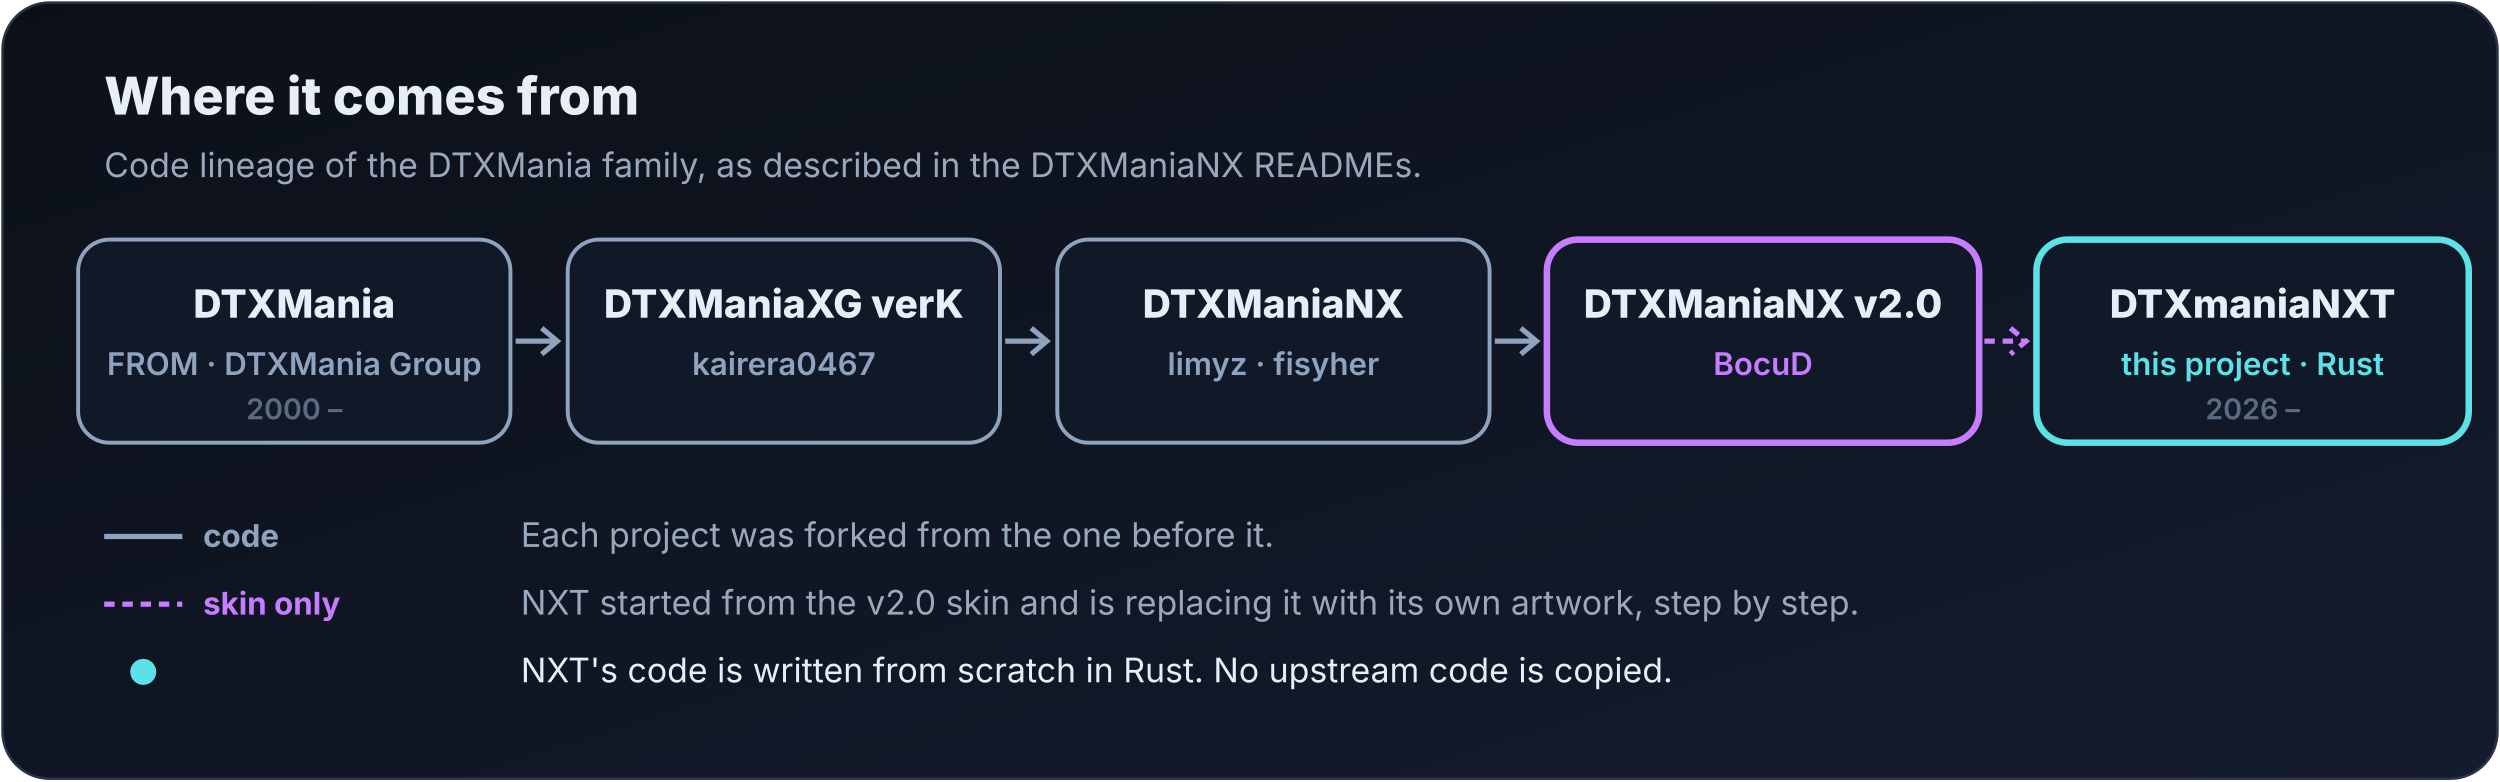
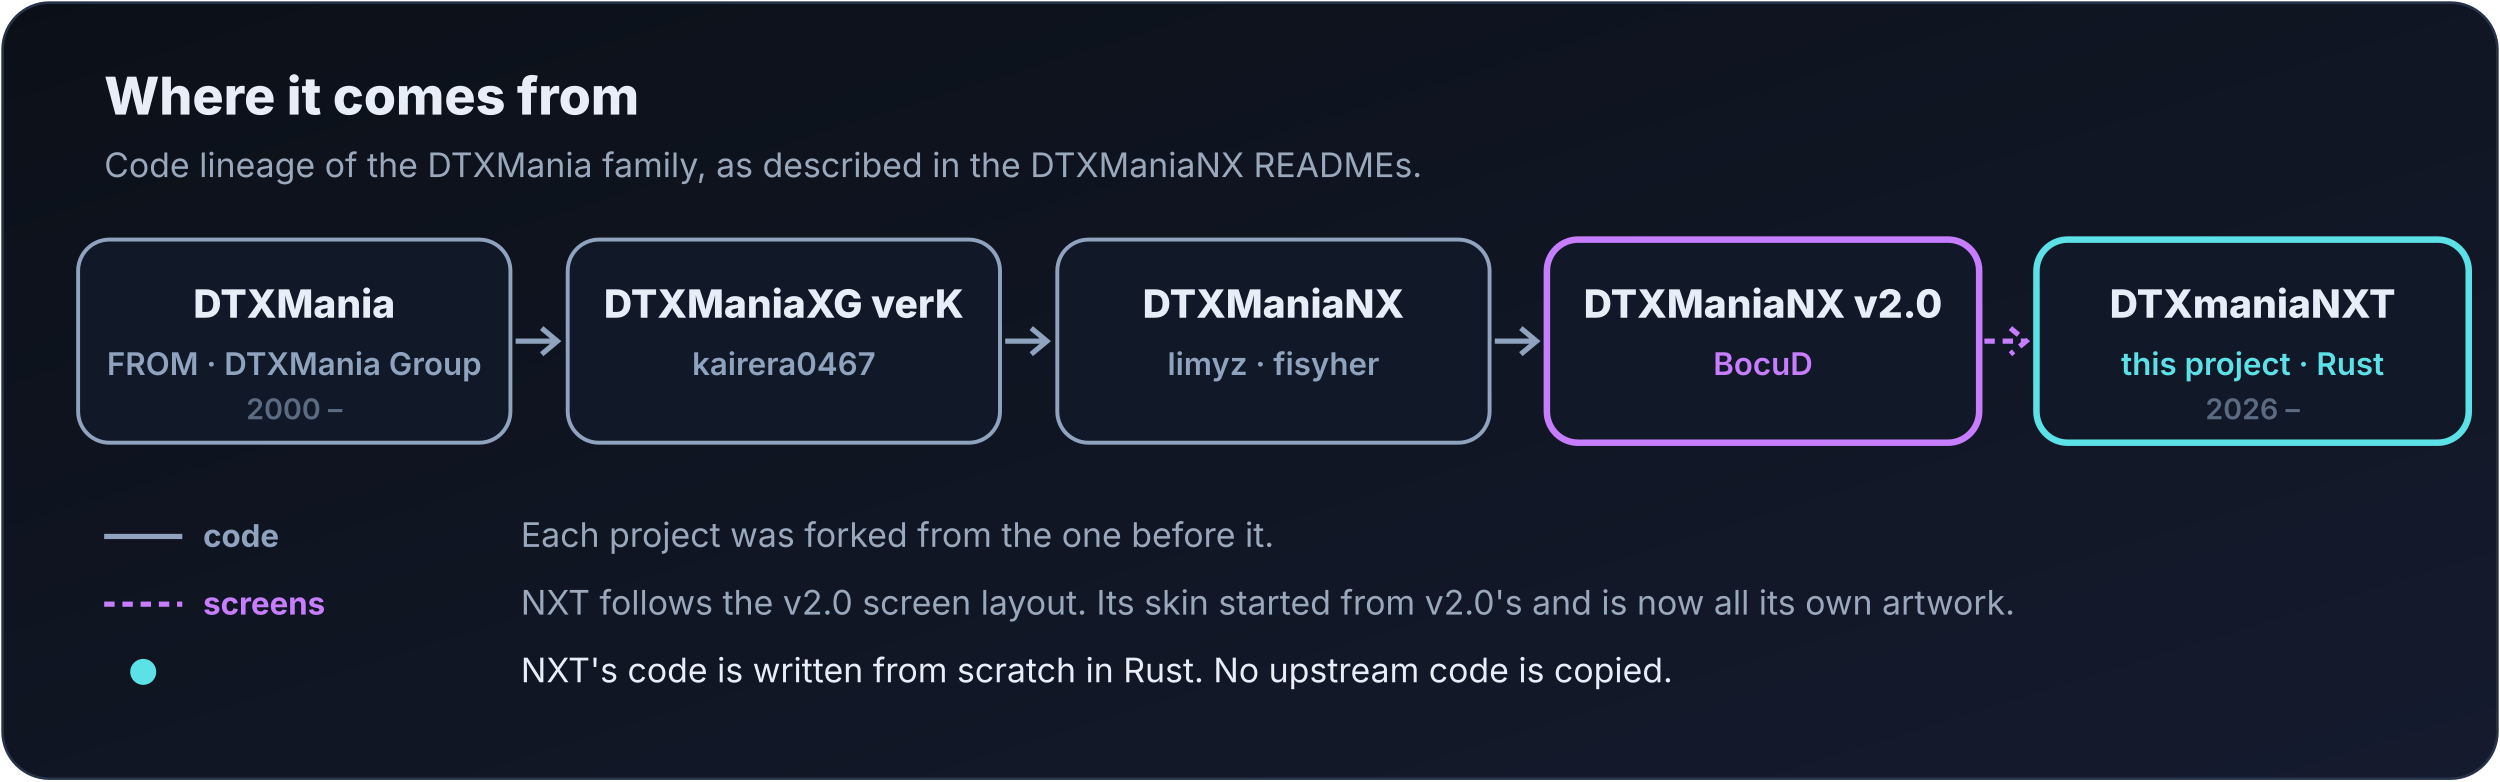
<svg xmlns="http://www.w3.org/2000/svg" width="960" height="300" viewBox="0 0 960 300" role="img" aria-labelledby="title desc">
  <style>
text{font-family:'Segoe UI','Inter','Helvetica Neue',Arial,'Hiragino Sans','Yu Gothic UI','Meiryo','Noto Sans JP',system-ui,sans-serif}
.mono{font-family:'JetBrains Mono','SF Mono','Cascadia Mono',Consolas,Menlo,monospace}
.fb{transform-box:fill-box;transform-origin:50% 50%}
@media (prefers-reduced-motion:reduce){*{animation:none!important}}
</style>
  <defs>
    <linearGradient id="bg1" x1="0" y1="0" x2="1" y2="1">
      <stop offset="0" stop-color="#0B1018" />
      <stop offset="1" stop-color="#151B2E" />
    </linearGradient>
  </defs>
  <rect x="1" y="1" width="958" height="298" rx="18" fill="url(#bg1)" stroke="#263247" />
  <rect x="30" y="92" width="166" height="78" rx="12" fill="#111827" stroke="#8FA3BF" stroke-width="1.5" />
  <text x="113.0" y="122" font-size="15" fill="#E8EEF7" font-weight="800" text-anchor="middle">DTXMania</text>
  <text x="113.0" y="144" font-size="12" fill="#8FA3BF" font-weight="600" text-anchor="middle">FROM · DTXMania Group</text>
  <text x="113.0" y="161" font-size="11" fill="#5B6B82" font-weight="600" text-anchor="middle">2000 –</text>
  <path d="M198 131 h16 m-6 -5 l6 5 l-6 5" stroke="#8FA3BF" stroke-width="2" fill="none" />
  <rect x="218" y="92" width="166" height="78" rx="12" fill="#111827" stroke="#8FA3BF" stroke-width="1.5" />
  <text x="301.0" y="122" font-size="15" fill="#E8EEF7" font-weight="800" text-anchor="middle">DTXManiaXG verK</text>
  <text x="301.0" y="144" font-size="12" fill="#8FA3BF" font-weight="600" text-anchor="middle">kairera0467</text>
  <path d="M386 131 h16 m-6 -5 l6 5 l-6 5" stroke="#8FA3BF" stroke-width="2" fill="none" />
  <rect x="406" y="92" width="166" height="78" rx="12" fill="#111827" stroke="#8FA3BF" stroke-width="1.5" />
  <text x="489.0" y="122" font-size="15" fill="#E8EEF7" font-weight="800" text-anchor="middle">DTXManiaNX</text>
  <text x="489.0" y="144" font-size="12" fill="#8FA3BF" font-weight="600" text-anchor="middle">limyz · fisyher</text>
  <path d="M574 131 h16 m-6 -5 l6 5 l-6 5" stroke="#8FA3BF" stroke-width="2" fill="none" />
  <rect x="594" y="92" width="166" height="78" rx="12" fill="#111827" stroke="#C77DFF" stroke-width="2.5" />
  <text x="677.0" y="122" font-size="15" fill="#E8EEF7" font-weight="800" text-anchor="middle">DTXManiaNX v2.0</text>
  <text x="677.0" y="144" font-size="12" fill="#C77DFF" font-weight="600" text-anchor="middle">BocuD</text>
  <rect x="782" y="92" width="166" height="78" rx="12" fill="#111827" stroke="#5CE1E6" stroke-width="2.5" />
  <text x="865.0" y="122" font-size="15" fill="#E8EEF7" font-weight="800" text-anchor="middle">DTXmaniaNXT</text>
  <text x="865.0" y="144" font-size="12" fill="#5CE1E6" font-weight="600" text-anchor="middle">this project · Rust</text>
  <text x="865.0" y="161" font-size="11" fill="#5B6B82" font-weight="600" text-anchor="middle">2026 –</text>
  <path d="M762 131 h16 m-6 -5 l6 5 l-6 5" stroke="#C77DFF" stroke-width="2" fill="none" stroke-dasharray="4 3" />
  <text x="40" y="44" font-size="20" fill="#E8EEF7" font-weight="800" text-anchor="start">Where it comes from</text>
  <text x="40" y="68" font-size="13" fill="#9AA8BC" font-weight="400" text-anchor="start">Code lineage of the DTXMania family, as described in the DTXManiaNX READMEs.</text>
  <line x1="40" y1="206" x2="70" y2="206" stroke="#8FA3BF" stroke-width="2" />
  <text x="78" y="210" font-size="12" fill="#8FA3BF" font-weight="700" text-anchor="start">code</text>
  <text x="200" y="210" font-size="13" fill="#9AA8BC" font-weight="400" text-anchor="start">Each project was forked from the one before it.</text>
  <line x1="40" y1="232" x2="70" y2="232" stroke="#C77DFF" stroke-width="2" stroke-dasharray="4 3" />
-   <text x="78" y="236" font-size="12" fill="#C77DFF" font-weight="700" text-anchor="start">skin only</text>
-   <text x="200" y="236" font-size="13" fill="#9AA8BC" font-weight="400" text-anchor="start">NXT started from the v2.0 skin and is replacing it with its own artwork, step by step.</text>
+   <text x="78" y="236" font-size="12" fill="#C77DFF" font-weight="700" text-anchor="start">screens</text>
+   <text x="200" y="236" font-size="13" fill="#9AA8BC" font-weight="400" text-anchor="start">NXT follows the v2.0 screen layout. Its skin started from v2.0's and is now all its own artwork.</text>
  <circle cx="55" cy="258" r="5" fill="#5CE1E6" />
  <text x="200" y="262" font-size="13" fill="#E8EEF7" font-weight="400" text-anchor="start">NXT's code is written from scratch in Rust. No upstream code is copied.</text>
</svg>
